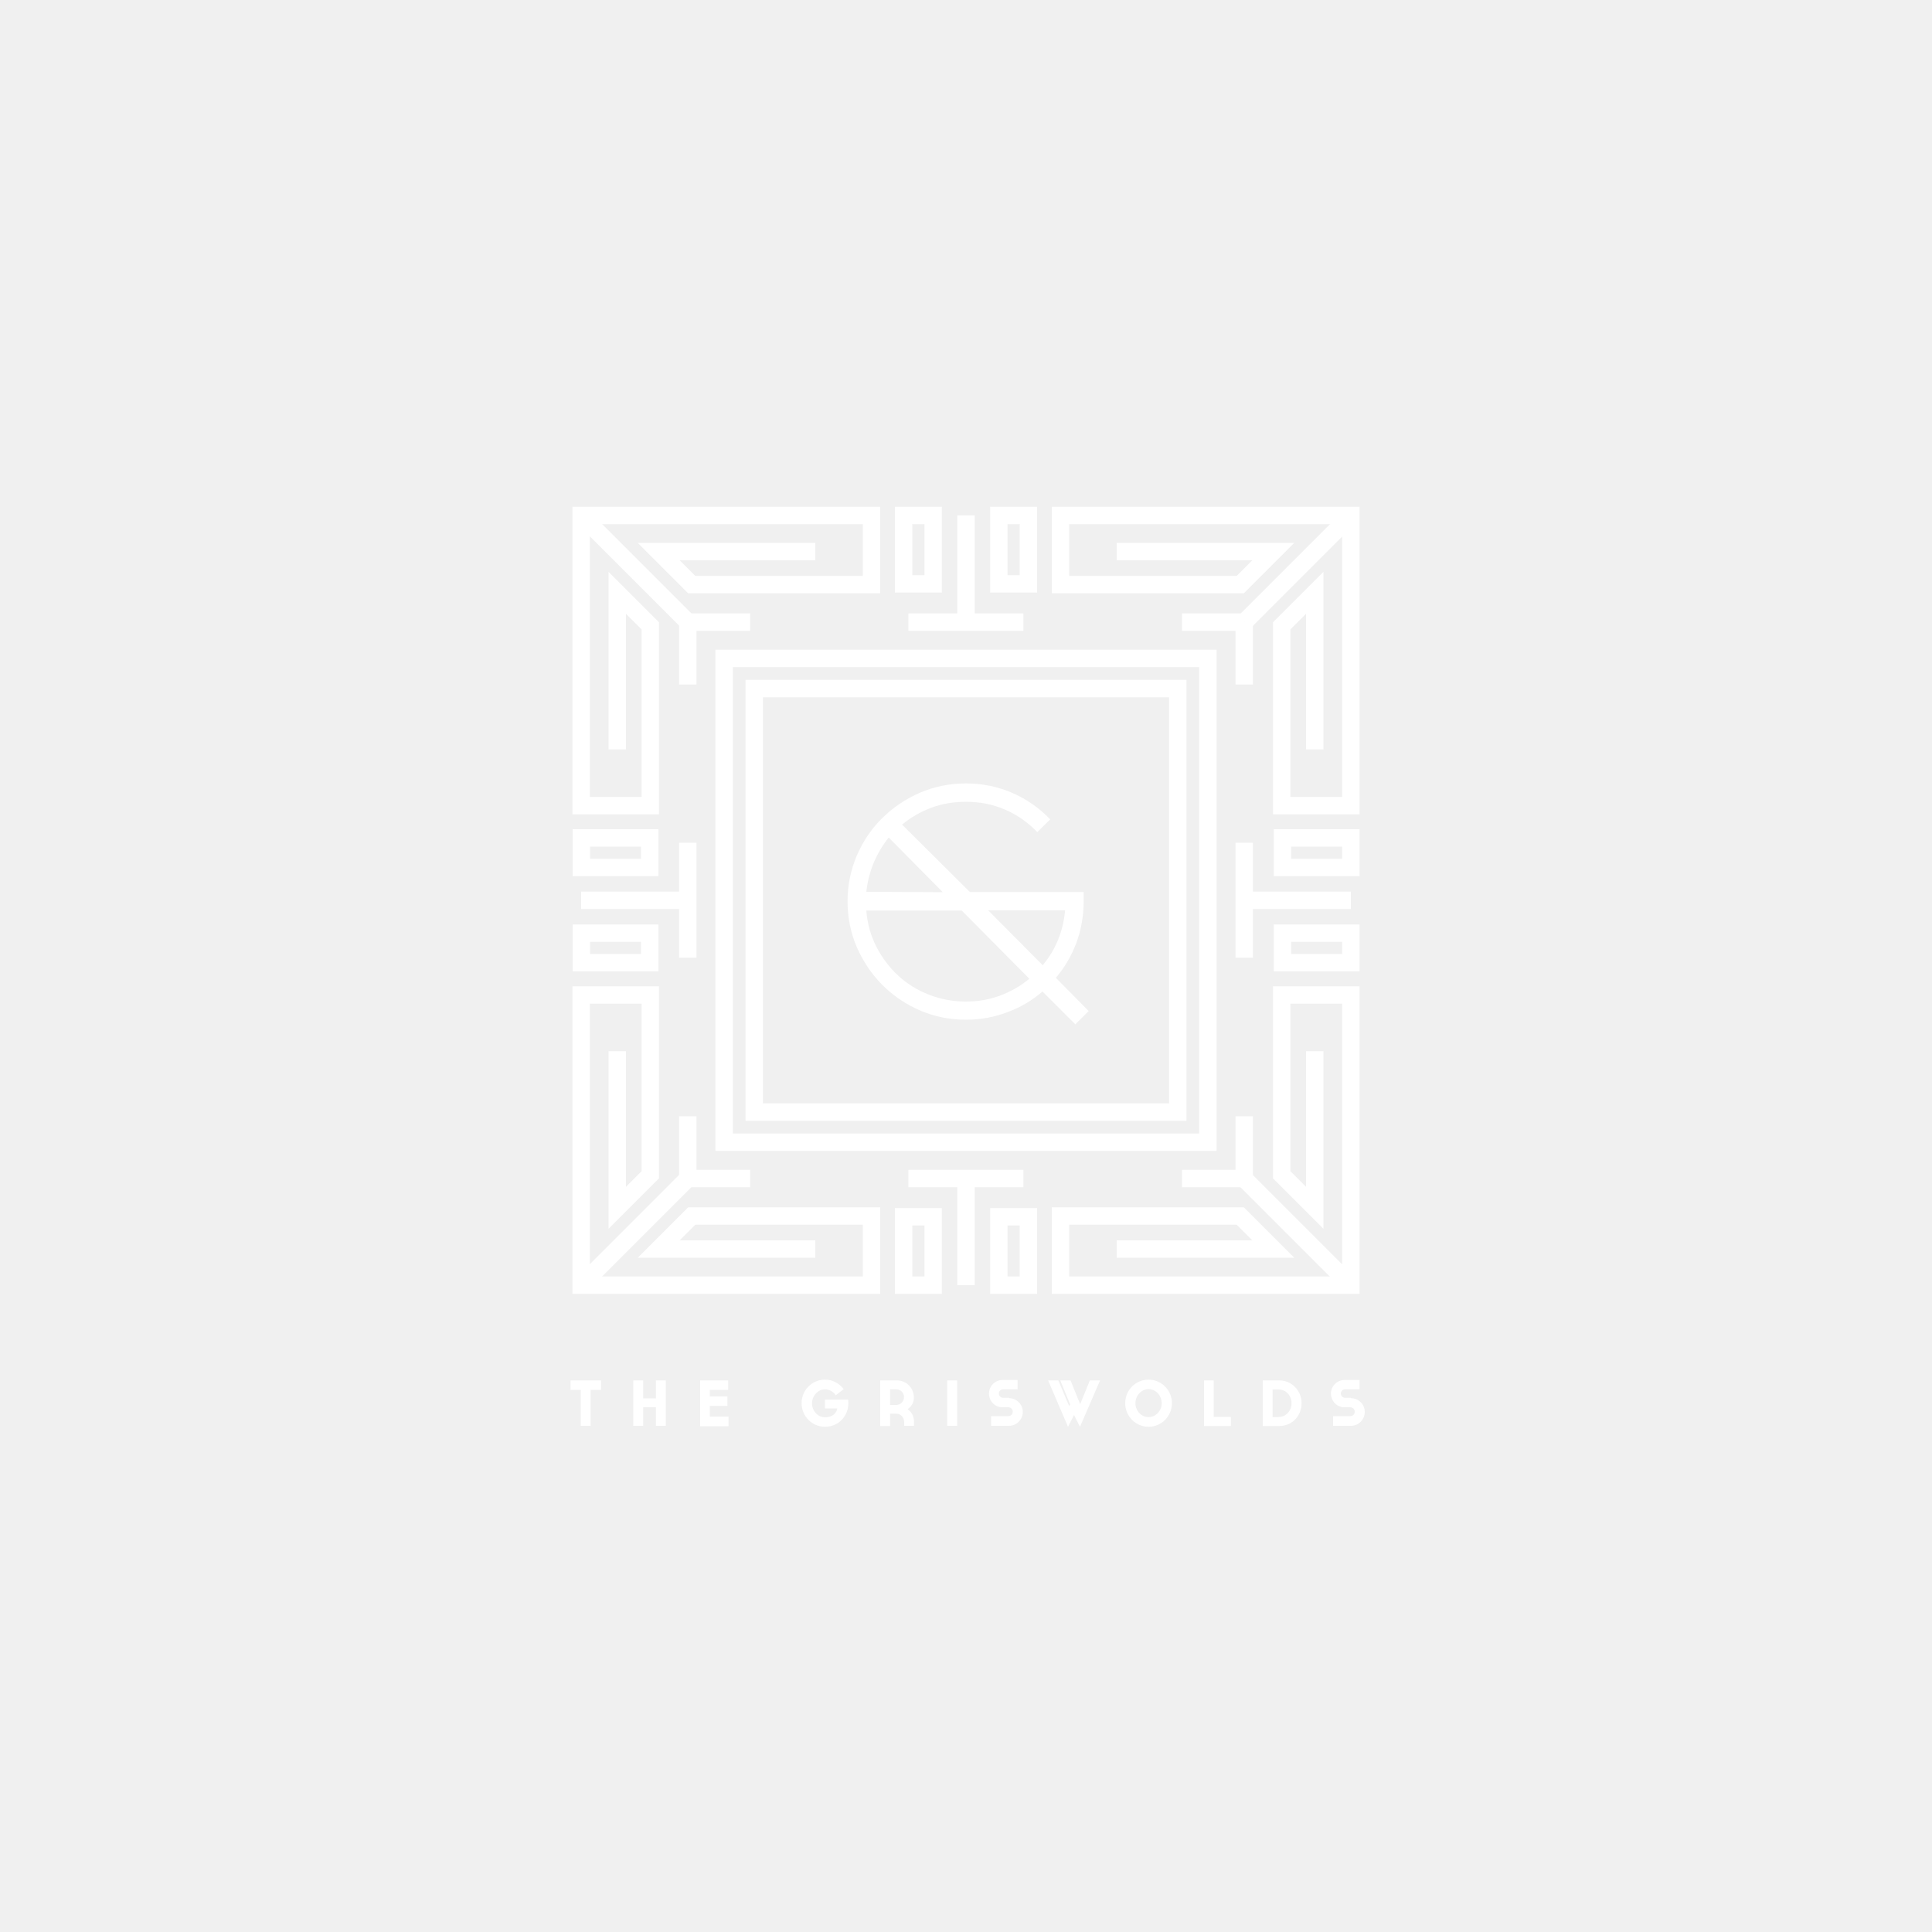
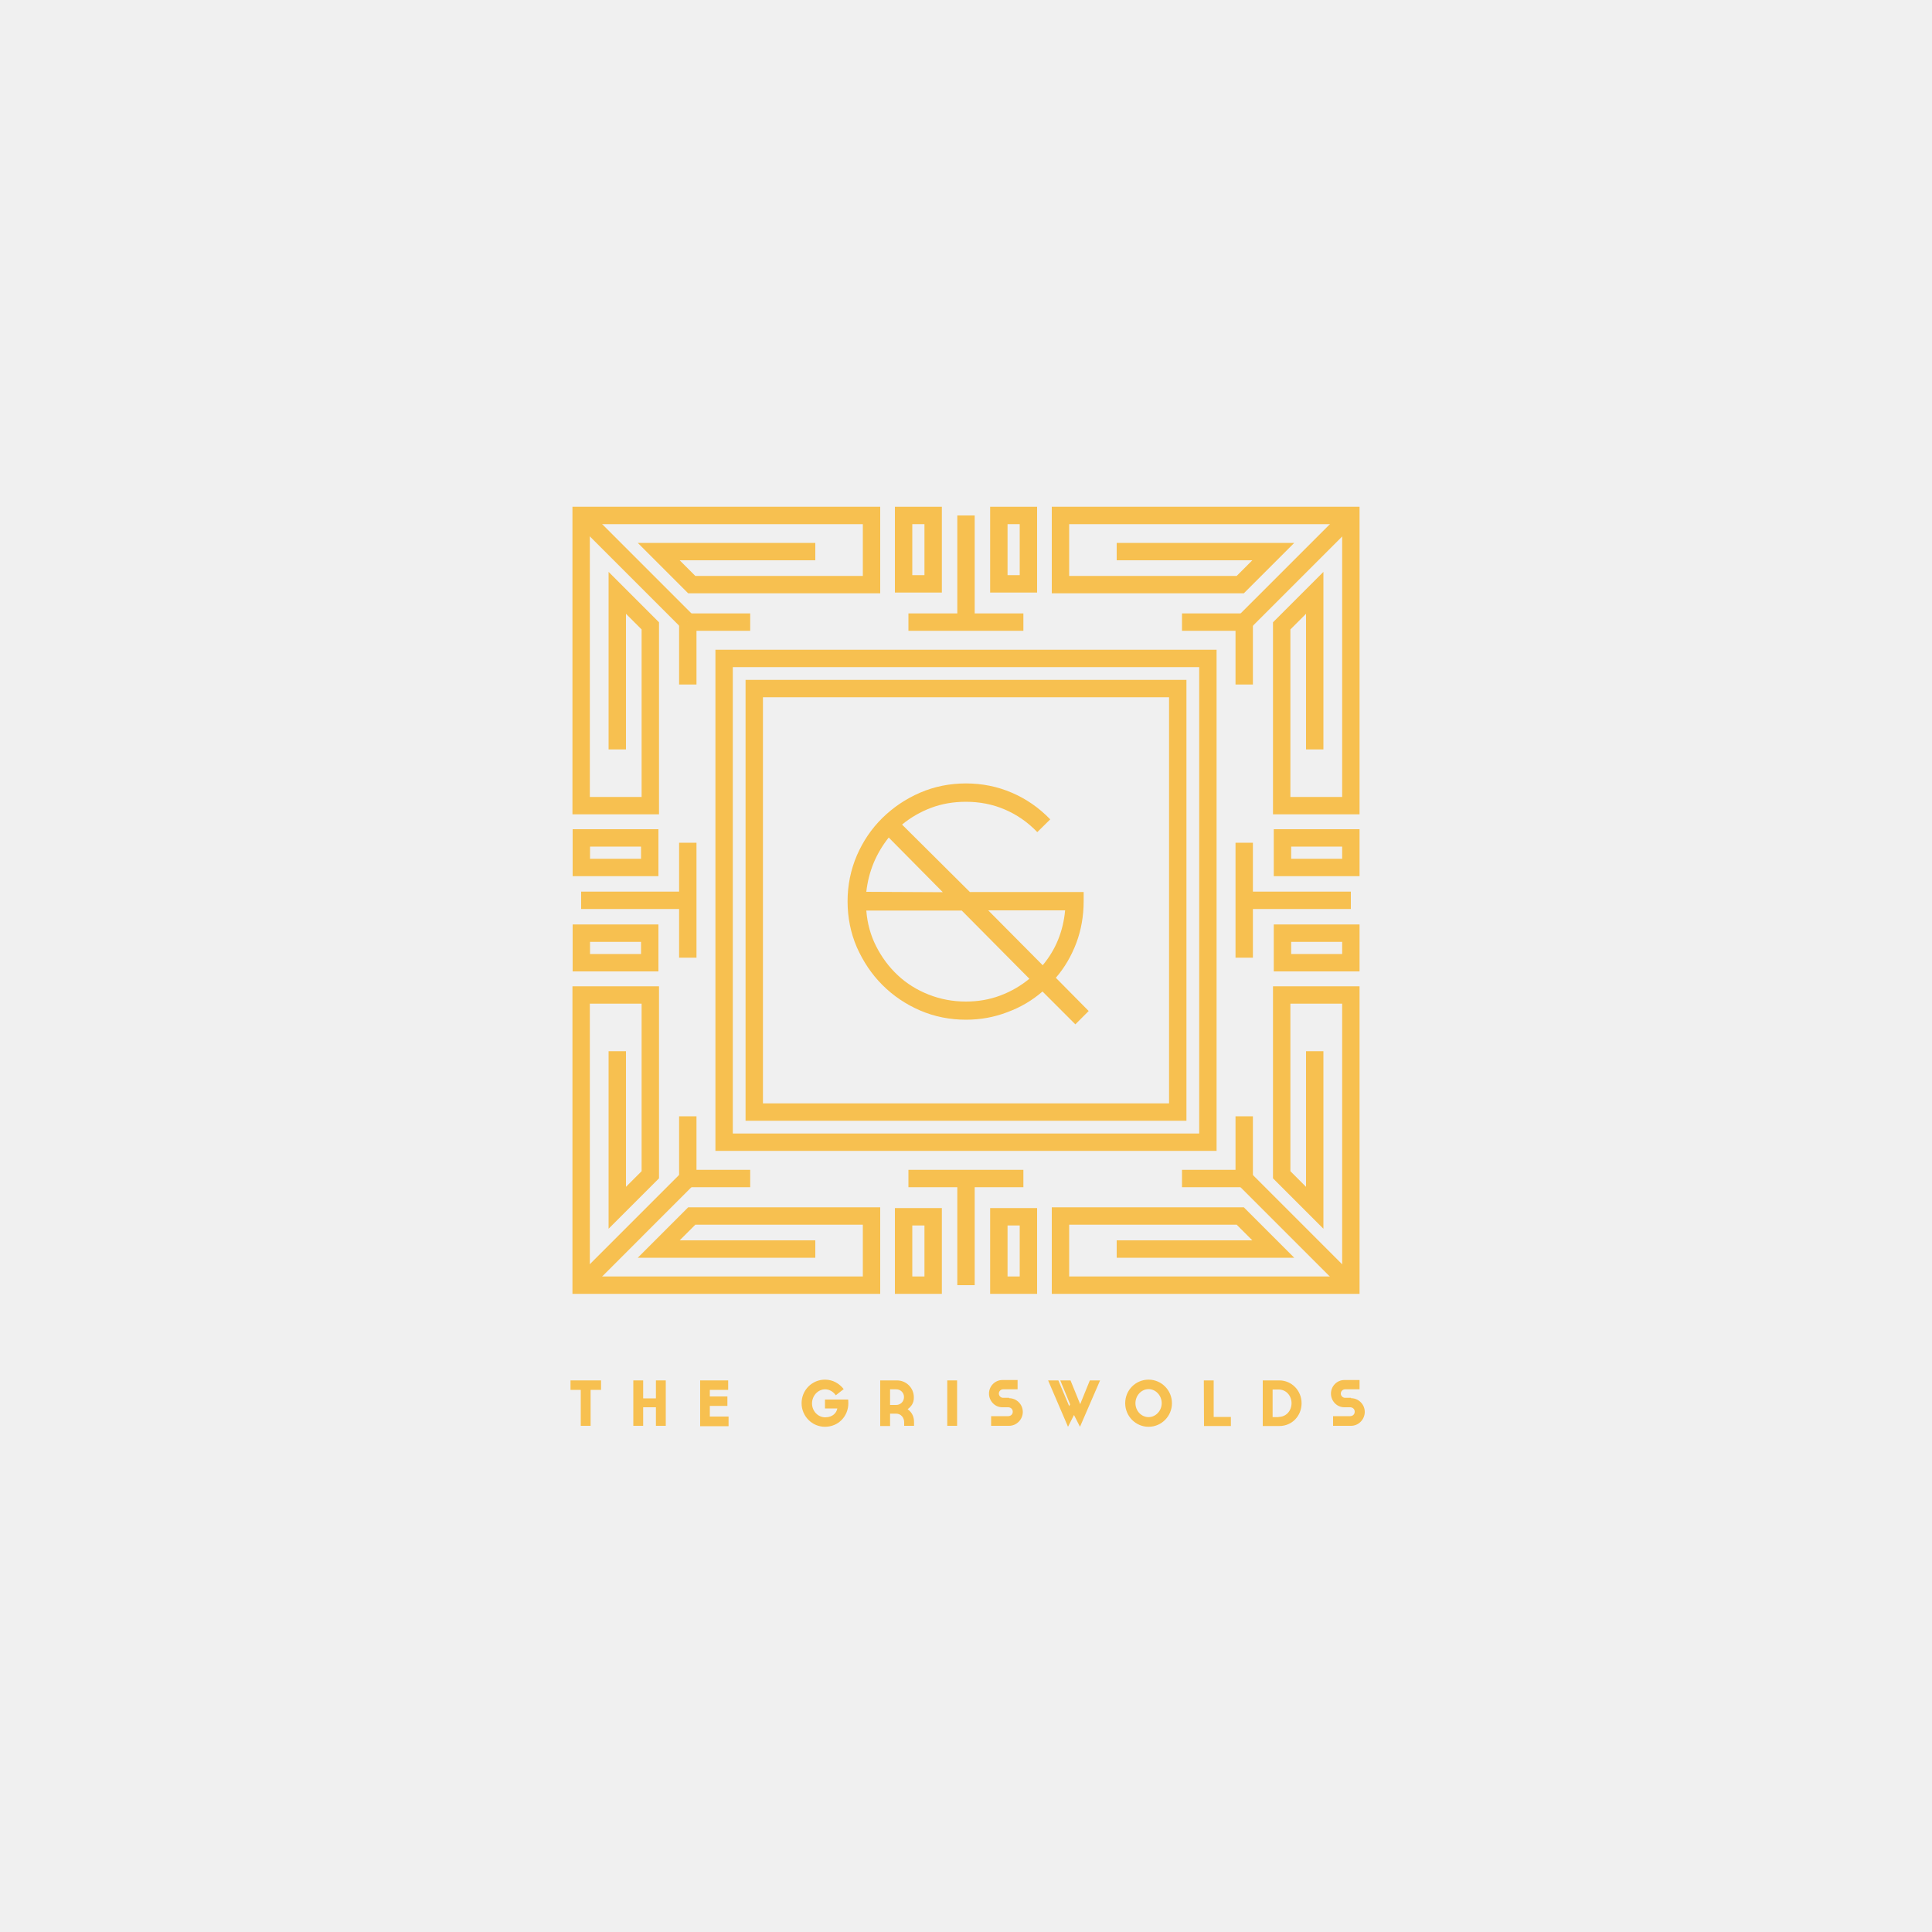
- <svg xmlns="http://www.w3.org/2000/svg" version="1.1" id="Logo_container" x="0px" y="0px" viewBox="0 0 1000 1000" style="enable-background:new 0 0 1000 1000;" xml:space="preserve">
+ <svg xmlns="http://www.w3.org/2000/svg" version="1.1" id="Logo_container" x="0px" y="0px" viewBox="20 -220 1000 1000" style="enable-background:new 20 -220 1000 1000;" xml:space="preserve">
  <style type="text/css">
- 	.st0{fill:#FFFFFF;}
+ 	.st0{fill:#F7C050;}
</style>
  <g>
-     <path class="st0" d="M629.7,595.7H370.3l0-259.4l259.4,0L629.7,595.7z M379.3,586.7h241.4l0-241.4l-241.4,0L379.3,586.7z" />
-     <path class="st0" d="M614.1,580.1H385.9l0-228.2l228.2,0V580.1z M394.9,571.1h210.2V360.9l-210.2,0L394.9,571.1z" />
-     <polygon class="st0" points="341.1,421.5 296.3,421.5 296.3,262.3 455.6,262.3 455.6,307.1 356.2,307.1 330.1,281 422,281 422,290    351.8,290 359.9,298.1 446.6,298.1 446.6,271.3 305.3,271.3 305.3,412.5 332.1,412.5 332.1,325.8 324,317.7 324,387.9 315,387.9    315,296 341.1,322.1  " />
-     <rect x="323.9" y="255.3" transform="matrix(0.7071 -0.7071 0.7071 0.7071 -111.9675 318.3967)" class="st0" width="9" height="78.1" />
-     <rect x="351.5" y="322" class="st0" width="9" height="32.3" />
-     <rect x="356" y="317.5" class="st0" width="32.3" height="9" />
-     <polygon class="st0" points="455.6,669.7 296.3,669.7 296.3,665.2 296.3,510.5 341.1,510.5 341.1,609.9 315,636 315,544.1    324,544.1 324,614.3 332.1,606.2 332.1,519.5 305.3,519.5 305.3,660.7 446.6,660.7 446.6,633.9 359.9,633.9 351.8,642 422,642    422,651 330.1,651 356.2,624.9 455.6,624.9  " />
-     <rect x="289.3" y="633.1" transform="matrix(0.7071 -0.7072 0.7072 0.7071 -354.7274 418.998)" class="st0" width="78.1" height="9" />
-     <rect x="351.5" y="577.8" class="st0" width="9" height="32.3" />
-     <rect x="356" y="605.5" class="st0" width="32.3" height="9" />
-     <polygon class="st0" points="703.7,421.5 658.9,421.5 658.9,322.1 685,296 685,387.9 676,387.9 676,317.7 667.9,325.8 667.9,412.5    694.7,412.5 694.7,271.3 553.4,271.3 553.4,298.1 640.1,298.1 648.2,290 578,290 578,281 669.9,281 643.8,307.1 544.4,307.1    544.4,262.3 703.7,262.3 703.7,266.8  " />
-     <rect x="632.6" y="289.9" transform="matrix(0.7072 -0.7071 0.7071 0.7072 -11.4411 561.0856)" class="st0" width="78.1" height="9" />
-     <rect x="639.5" y="322" class="st0" width="9" height="32.3" />
-     <rect x="611.8" y="317.5" class="st0" width="32.3" height="9" />
-     <polygon class="st0" points="703.7,669.7 544.4,669.7 544.4,624.9 643.8,624.9 669.9,651 578,651 578,642 648.2,642 640.1,633.9    553.4,633.9 553.4,660.7 694.7,660.7 694.7,519.5 667.9,519.5 667.9,606.2 676,614.3 676,544.1 685,544.1 685,636 658.9,609.9    658.9,510.5 703.7,510.5  " />
-     <rect x="667.1" y="598.6" transform="matrix(0.7071 -0.7071 0.7071 0.7071 -254.1628 661.6866)" class="st0" width="9" height="78.1" />
-     <rect x="639.5" y="577.8" class="st0" width="9" height="32.3" />
-     <rect x="611.8" y="605.5" class="st0" width="32.3" height="9" />
-     <rect x="495.5" y="266.8" class="st0" width="9" height="55.2" />
-     <rect x="470.2" y="317.5" class="st0" width="59.5" height="9" />
-     <rect x="495.5" y="610" class="st0" width="9" height="55.2" />
-     <rect x="470.2" y="605.5" class="st0" width="59.5" height="9" />
-     <rect x="300.8" y="461.5" class="st0" width="55.2" height="9" />
-     <rect x="351.5" y="436.2" class="st0" width="9" height="59.5" />
-     <rect x="644" y="461.5" class="st0" width="55.2" height="9" />
-     <rect x="639.5" y="436.2" class="st0" width="9" height="59.5" />
-     <path class="st0" d="M340.8,453.5h-44.4v-24.3h44.4V453.5z M305.4,444.5h26.4v-6.3h-26.4V444.5z" />
-     <path class="st0" d="M340.8,502.8h-44.4v-24.3h44.4V502.8z M305.4,493.8h26.4v-6.3h-26.4V493.8z" />
-     <path class="st0" d="M703.7,453.5h-44.4v-24.3h44.4V453.5z M668.3,444.5h26.4v-6.3h-26.4V444.5z" />
-     <path class="st0" d="M703.7,502.8h-44.4v-24.3h44.4V502.8z M668.3,493.8h26.4v-6.3h-26.4V493.8z" />
-     <path class="st0" d="M487.5,669.7h-24.3v-44.4h24.3V669.7z M472.2,660.7h6.3v-26.4h-6.3V660.7z" />
-     <path class="st0" d="M536.8,669.7h-24.3v-44.4h24.3V669.7z M521.5,660.7h6.3v-26.4h-6.3V660.7z" />
-     <path class="st0" d="M487.5,306.7h-24.3v-44.4h24.3V306.7z M472.2,297.7h6.3v-26.4h-6.3V297.7z" />
-     <path class="st0" d="M536.8,306.7h-24.3v-44.4h24.3V306.7z M521.5,297.7h6.3v-26.4h-6.3V297.7z" />
+     <path class="st0" d="M649.7,375.7H390.3V116.3h259.4L649.7,375.7z M399.3,366.7h241.4V125.3H399.3L399.3,366.7z" />
+     <path class="st0" d="M634.1,360.1H405.9V131.9h228.2V360.1z M414.9,351.1h210.2V140.9H414.9L414.9,351.1z" />
+     <polygon class="st0" points="361.1,201.5 316.3,201.5 316.3,42.3 475.6,42.3 475.6,87.1 376.2,87.1 350.1,61 442,61 442,70    371.8,70 379.9,78.1 466.6,78.1 466.6,51.3 325.3,51.3 325.3,192.5 352.1,192.5 352.1,105.8 344,97.7 344,167.9 335,167.9 335,76    361.1,102.1  " />
+     <rect x="343.9" y="35.3" transform="matrix(-0.7071 0.7071 -0.7071 -0.7071 647.2723 -119.4691)" class="st0" width="9" height="78.1" />
+     <rect x="371.5" y="102" class="st0" width="9" height="32.3" />
+     <rect x="376" y="97.5" class="st0" width="32.3" height="9" />
+     <polygon class="st0" points="475.6,449.7 316.3,449.7 316.3,445.2 316.3,290.5 361.1,290.5 361.1,389.9 335,416 335,324.1    344,324.1 344,394.3 352.1,386.2 352.1,299.5 325.3,299.5 325.3,440.7 466.6,440.7 466.6,413.9 379.9,413.9 371.8,422 442,422    442,431 350.1,431 376.2,404.9 475.6,404.9  " />
+     <rect x="309.3" y="413.1" transform="matrix(-0.7071 0.7072 -0.7072 -0.7071 890.0036 466.5832)" class="st0" width="78.1" height="9" />
+     <rect x="371.5" y="357.8" class="st0" width="9" height="32.3" />
+     <rect x="376" y="385.5" class="st0" width="32.3" height="9" />
+     <polygon class="st0" points="723.7,201.5 678.9,201.5 678.9,102.1 705,76 705,167.9 696,167.9 696,97.7 687.9,105.8 687.9,192.5    714.7,192.5 714.7,51.3 573.4,51.3 573.4,78.1 660.1,78.1 668.2,70 598,70 598,61 689.9,61 663.8,87.1 564.4,87.1 564.4,42.3    723.7,42.3 723.7,46.8  " />
+     <rect x="652.7" y="69.9" transform="matrix(-0.7072 0.7071 -0.7071 -0.7072 1233.452 -362.1384)" class="st0" width="78.1" height="9" />
+     <rect x="659.5" y="102" class="st0" width="9" height="32.3" />
+     <rect x="631.8" y="97.5" class="st0" width="32.3" height="9" />
+     <polygon class="st0" points="723.7,449.7 564.4,449.7 564.4,404.9 663.8,404.9 689.9,431 598,431 598,422 668.2,422 660.1,413.9    573.4,413.9 573.4,440.7 714.7,440.7 714.7,299.5 687.9,299.5 687.9,386.2 696,394.3 696,324.1 705,324.1 705,416 678.9,389.9    678.9,290.5 723.7,290.5  " />
+     <rect x="687.1" y="378.6" transform="matrix(-0.7071 0.7071 -0.7071 -0.7071 1475.993 223.9847)" class="st0" width="9" height="78.1" />
+     <rect x="659.5" y="357.8" class="st0" width="9" height="32.3" />
+     <rect x="631.8" y="385.5" class="st0" width="32.3" height="9" />
+     <rect x="515.5" y="46.8" class="st0" width="9" height="55.2" />
+     <rect x="490.2" y="97.5" class="st0" width="59.5" height="9" />
+     <rect x="515.5" y="390" class="st0" width="9" height="55.2" />
+     <rect x="490.2" y="385.5" class="st0" width="59.5" height="9" />
+     <rect x="320.8" y="241.5" class="st0" width="55.2" height="9" />
+     <rect x="371.5" y="216.2" class="st0" width="9" height="59.5" />
+     <rect x="664" y="241.5" class="st0" width="55.2" height="9" />
+     <rect x="659.5" y="216.2" class="st0" width="9" height="59.5" />
+     <path class="st0" d="M360.8,233.5h-44.4v-24.3h44.4V233.5z M325.4,224.5h26.4v-6.3h-26.4V224.5z" />
+     <path class="st0" d="M360.8,282.8h-44.4v-24.3h44.4V282.8z M325.4,273.8h26.4v-6.3h-26.4V273.8z" />
+     <path class="st0" d="M723.7,233.5h-44.4v-24.3h44.4V233.5z M688.3,224.5h26.4v-6.3h-26.4V224.5z" />
+     <path class="st0" d="M723.7,282.8h-44.4v-24.3h44.4V282.8z M688.3,273.8h26.4v-6.3h-26.4V273.8z" />
+     <path class="st0" d="M507.5,449.7h-24.3v-44.4h24.3V449.7z M492.2,440.7h6.3v-26.4h-6.3V440.7z" />
+     <path class="st0" d="M556.8,449.7h-24.3v-44.4h24.3V449.7z M541.5,440.7h6.3v-26.4h-6.3V440.7z" />
+     <path class="st0" d="M507.5,86.7h-24.3V42.3h24.3V86.7z M492.2,77.7h6.3V51.3h-6.3V77.7z" />
+     <path class="st0" d="M556.8,86.7h-24.3V42.3h24.3V86.7z M541.5,77.7h6.3V51.3h-6.3V77.7z" />
    <g>
-       <path class="st0" d="M556.6,530.2l-17-17c-5.3,4.6-11.4,8.2-18.2,10.7c-6.8,2.6-13.9,3.9-21.4,3.9c-8.4,0-16.4-1.6-23.8-4.8    c-7.4-3.2-13.9-7.6-19.5-13.2c-5.6-5.6-9.9-12.1-13.2-19.5c-3.2-7.4-4.8-15.4-4.8-23.8c0-8.3,1.6-16.2,4.8-23.7    c3.2-7.4,7.6-13.9,13.2-19.4c5.6-5.5,12.1-9.9,19.5-13.1c7.4-3.2,15.4-4.8,23.8-4.8c8.3,0,16.3,1.6,23.7,4.8    c7.5,3.2,14.1,7.8,19.9,13.8l-6.7,6.6c-4.9-5.1-10.5-9-16.8-11.7c-6.3-2.7-13-4-20.1-4c-6.4,0-12.4,1-18,3.1    c-5.6,2.1-10.6,5-15.1,8.7l35.1,34.9h58.9v4.7c0,7.7-1.3,15-3.8,21.7c-2.6,6.8-6.1,12.8-10.6,18l17,17.2L556.6,530.2z M460,433.5    c-3.1,3.9-5.7,8.2-7.7,12.9c-2,4.8-3.3,9.8-3.9,15.2l39.6,0.2L460,433.5z M499.9,518.4c6.3,0,12.2-1,17.8-3.1    c5.6-2.1,10.6-5,15.1-8.7l-35-35.3h-49.4c0.5,6.6,2.2,12.8,5.1,18.5c2.9,5.7,6.6,10.7,11.2,15c4.6,4.3,9.9,7.6,16,10    C486.8,517.2,493.2,518.4,499.9,518.4z M511.5,471.2l28.2,28.4c6.7-8,10.6-17.5,11.6-28.4H511.5z" />
+       <path class="st0" d="M576.6,310.2l-17-17c-5.3,4.6-11.4,8.2-18.2,10.7c-6.8,2.6-13.9,3.9-21.4,3.9c-8.4,0-16.4-1.6-23.8-4.8    s-13.9-7.6-19.5-13.2c-5.6-5.6-9.9-12.1-13.2-19.5c-3.2-7.4-4.8-15.4-4.8-23.8c0-8.3,1.6-16.2,4.8-23.7    c3.2-7.4,7.6-13.9,13.2-19.4s12.1-9.9,19.5-13.1s15.4-4.8,23.8-4.8c8.3,0,16.3,1.6,23.7,4.8c7.5,3.2,14.1,7.8,19.9,13.8l-6.7,6.6    c-4.9-5.1-10.5-9-16.8-11.7s-13-4-20.1-4c-6.4,0-12.4,1-18,3.1s-10.6,5-15.1,8.7l35.1,34.9h58.9v4.7c0,7.7-1.3,15-3.8,21.7    c-2.6,6.8-6.1,12.8-10.6,18l17,17.2L576.6,310.2z M480,213.5c-3.1,3.9-5.7,8.2-7.7,12.9c-2,4.8-3.3,9.8-3.9,15.2l39.6,0.2    L480,213.5z M519.9,298.4c6.3,0,12.2-1,17.8-3.1c5.6-2.1,10.6-5,15.1-8.7l-35-35.3h-49.4c0.5,6.6,2.2,12.8,5.1,18.5    s6.6,10.7,11.2,15s9.9,7.6,16,10C506.8,297.2,513.2,298.4,519.9,298.4z M531.5,251.2l28.2,28.4c6.7-8,10.6-17.5,11.6-28.4H531.5z" />
    </g>
    <g>
-       <path class="st0" d="M300.7,719.4h-5.4v-4.9h15.8v4.9h-5.4V738h-5.1V719.4z" />
-       <path class="st0" d="M327.8,714.5h5.1v9.3h6.6v-9.3h5.1V738h-5.1v-9.6h-6.6v9.6h-5.1V714.5z" />
-       <path class="st0" d="M362.3,714.5h14.6v4.9h-9.5v3.4h9.1v4.9h-9.1v5.5h9.7v5h-14.7V714.5z" />
-       <path class="st0" d="M427,728.9v-4.5h12c0,0,0.1,0.7,0.1,1.9c0,6.7-5.1,12.2-12.1,12.2c-6.7,0-12.1-5.5-12.1-12.2    c0-6.8,5.4-12.2,12.1-12.2c4.1,0,7.4,2,9.7,4.9l-4.1,3.2c-1.2-1.8-3.3-3.1-5.5-3.1c-3.7,0-6.8,3.3-6.8,7.3c0,4,3.1,7.2,6.8,7.2    c4,0,5.9-2.4,6.3-4.6H427z" />
-       <path class="st0" d="M469.8,729.4c2.7,2,3.3,4.4,3.3,6.8v1.8h-5.1v-1.8c0-2.5-1.7-4.5-4.2-4.5h-3.1v6.4h-5.1v-23.6h8.7    c4.8,0,8.7,3.9,8.7,8.7C473.1,726.3,471.6,728,469.8,729.4z M463.9,719.1h-3.2v8.1h3.2c2.2,0,4-1.8,4-4    C468,720.9,466.1,719.1,463.9,719.1z" />
-       <path class="st0" d="M490.3,714.5h5.1V738h-5.1V714.5z" />
-       <path class="st0" d="M522.3,723.7c3.9,0,7.1,3.2,7.1,7.1c0,3.9-3.2,7.2-7.1,7.2H513v-5h8.8c1.3,0,2.4-0.9,2.4-2.3    s-1.1-2.3-2.4-2.3h-3c-3.9,0-6.9-3.3-6.9-7.1c0-3.8,3.1-7,6.9-7h7.9v4.8h-7.5c-1.2,0-2.2,1-2.2,2.2c0,1.2,1,2.2,2.2,2.2H522.3z" />
-       <path class="st0" d="M559,738.5l-3.1-6.1l-3.1,6.1l-10.3-24h5.3l5.6,13.3l0.5-0.9l-5.1-12.4h5.3l5,12.3l5-12.3h5.3L559,738.5z" />
-       <path class="st0" d="M594.5,714.1c6.7,0,12.1,5.5,12.1,12.2c0,6.7-5.4,12.2-12.1,12.2c-6.7,0-12.1-5.5-12.1-12.2    C582.4,719.5,587.8,714.1,594.5,714.1z M594.5,733.5c3.7,0,6.8-3.3,6.8-7.2c0-4-3.1-7.3-6.8-7.3c-3.7,0-6.8,3.3-6.8,7.3    C587.7,730.3,590.8,733.5,594.5,733.5z" />
-       <path class="st0" d="M623.1,714.5h5.1v18.9h8.9v4.7h-13.9V714.5z" />
-       <path class="st0" d="M653.6,714.5h8.6c6.4,0,11.5,5.3,11.5,11.8s-4.9,11.8-11.5,11.8h-8.6V714.5z M661.8,733.4    c3.9,0,6.7-3.2,6.7-7.1s-2.8-7.1-6.7-7.1h-3.1v14.3H661.8z" />
-       <path class="st0" d="M699.3,723.7c3.9,0,7.1,3.2,7.1,7.1c0,3.9-3.2,7.2-7.1,7.2H690v-5h8.8c1.3,0,2.4-0.9,2.4-2.3    s-1.1-2.3-2.4-2.3h-3c-3.9,0-6.9-3.3-6.9-7.1c0-3.8,3.1-7,6.9-7h7.9v4.8h-7.5c-1.2,0-2.2,1-2.2,2.2c0,1.2,1,2.2,2.2,2.2H699.3z" />
+       <path class="st0" d="M320.7,499.4h-5.4v-4.9h15.8v4.9h-5.4V518h-5.1v-18.6H320.7z" />
+       <path class="st0" d="M347.8,494.5h5.1v9.3h6.6v-9.3h5.1V518h-5.1v-9.6h-6.6v9.6h-5.1V494.5z" />
+       <path class="st0" d="M382.3,494.5h14.6v4.9h-9.5v3.4h9.1v4.9h-9.1v5.5h9.7v5h-14.7v-23.7H382.3z" />
+       <path class="st0" d="M447,508.9v-4.5h12c0,0,0.1,0.7,0.1,1.9c0,6.7-5.1,12.2-12.1,12.2c-6.7,0-12.1-5.5-12.1-12.2    c0-6.8,5.4-12.2,12.1-12.2c4.1,0,7.4,2,9.7,4.9l-4.1,3.2c-1.2-1.8-3.3-3.1-5.5-3.1c-3.7,0-6.8,3.3-6.8,7.3s3.1,7.2,6.8,7.2    c4,0,5.9-2.4,6.3-4.6H447V508.9z" />
+       <path class="st0" d="M489.8,509.4c2.7,2,3.3,4.4,3.3,6.8v1.8H488v-1.8c0-2.5-1.7-4.5-4.2-4.5h-3.1v6.4h-5.1v-23.6h8.7    c4.8,0,8.7,3.9,8.7,8.7C493.1,506.3,491.6,508,489.8,509.4z M483.9,499.1h-3.2v8.1h3.2c2.2,0,4-1.8,4-4    C488,500.9,486.1,499.1,483.9,499.1z" />
+       <path class="st0" d="M510.3,494.5h5.1V518h-5.1V494.5z" />
+       <path class="st0" d="M542.3,503.7c3.9,0,7.1,3.2,7.1,7.1c0,3.9-3.2,7.2-7.1,7.2H533v-5h8.8c1.3,0,2.4-0.9,2.4-2.3    s-1.1-2.3-2.4-2.3h-3c-3.9,0-6.9-3.3-6.9-7.1s3.1-7,6.9-7h7.9v4.8h-7.5c-1.2,0-2.2,1-2.2,2.2s1,2.2,2.2,2.2h3.1V503.7z" />
+       <path class="st0" d="M579,518.5l-3.1-6.1l-3.1,6.1l-10.3-24h5.3l5.6,13.3l0.5-0.9l-5.1-12.4h5.3l5,12.3l5-12.3h5.3L579,518.5z" />
+       <path class="st0" d="M614.5,494.1c6.7,0,12.1,5.5,12.1,12.2s-5.4,12.2-12.1,12.2c-6.7,0-12.1-5.5-12.1-12.2    C602.4,499.5,607.8,494.1,614.5,494.1z M614.5,513.5c3.7,0,6.8-3.3,6.8-7.2c0-4-3.1-7.3-6.8-7.3s-6.8,3.3-6.8,7.3    S610.8,513.5,614.5,513.5z" />
+       <path class="st0" d="M643.1,494.5h5.1v18.9h8.9v4.7h-13.9L643.1,494.5L643.1,494.5z" />
+       <path class="st0" d="M673.6,494.5h8.6c6.4,0,11.5,5.3,11.5,11.8s-4.9,11.8-11.5,11.8h-8.6V494.5z M681.8,513.4    c3.9,0,6.7-3.2,6.7-7.1s-2.8-7.1-6.7-7.1h-3.1v14.3h3.1V513.4z" />
+       <path class="st0" d="M719.3,503.7c3.9,0,7.1,3.2,7.1,7.1c0,3.9-3.2,7.2-7.1,7.2H710v-5h8.8c1.3,0,2.4-0.9,2.4-2.3    s-1.1-2.3-2.4-2.3h-3c-3.9,0-6.9-3.3-6.9-7.1s3.1-7,6.9-7h7.9v4.8h-7.5c-1.2,0-2.2,1-2.2,2.2s1,2.2,2.2,2.2h3.1V503.7z" />
    </g>
  </g>
</svg>
